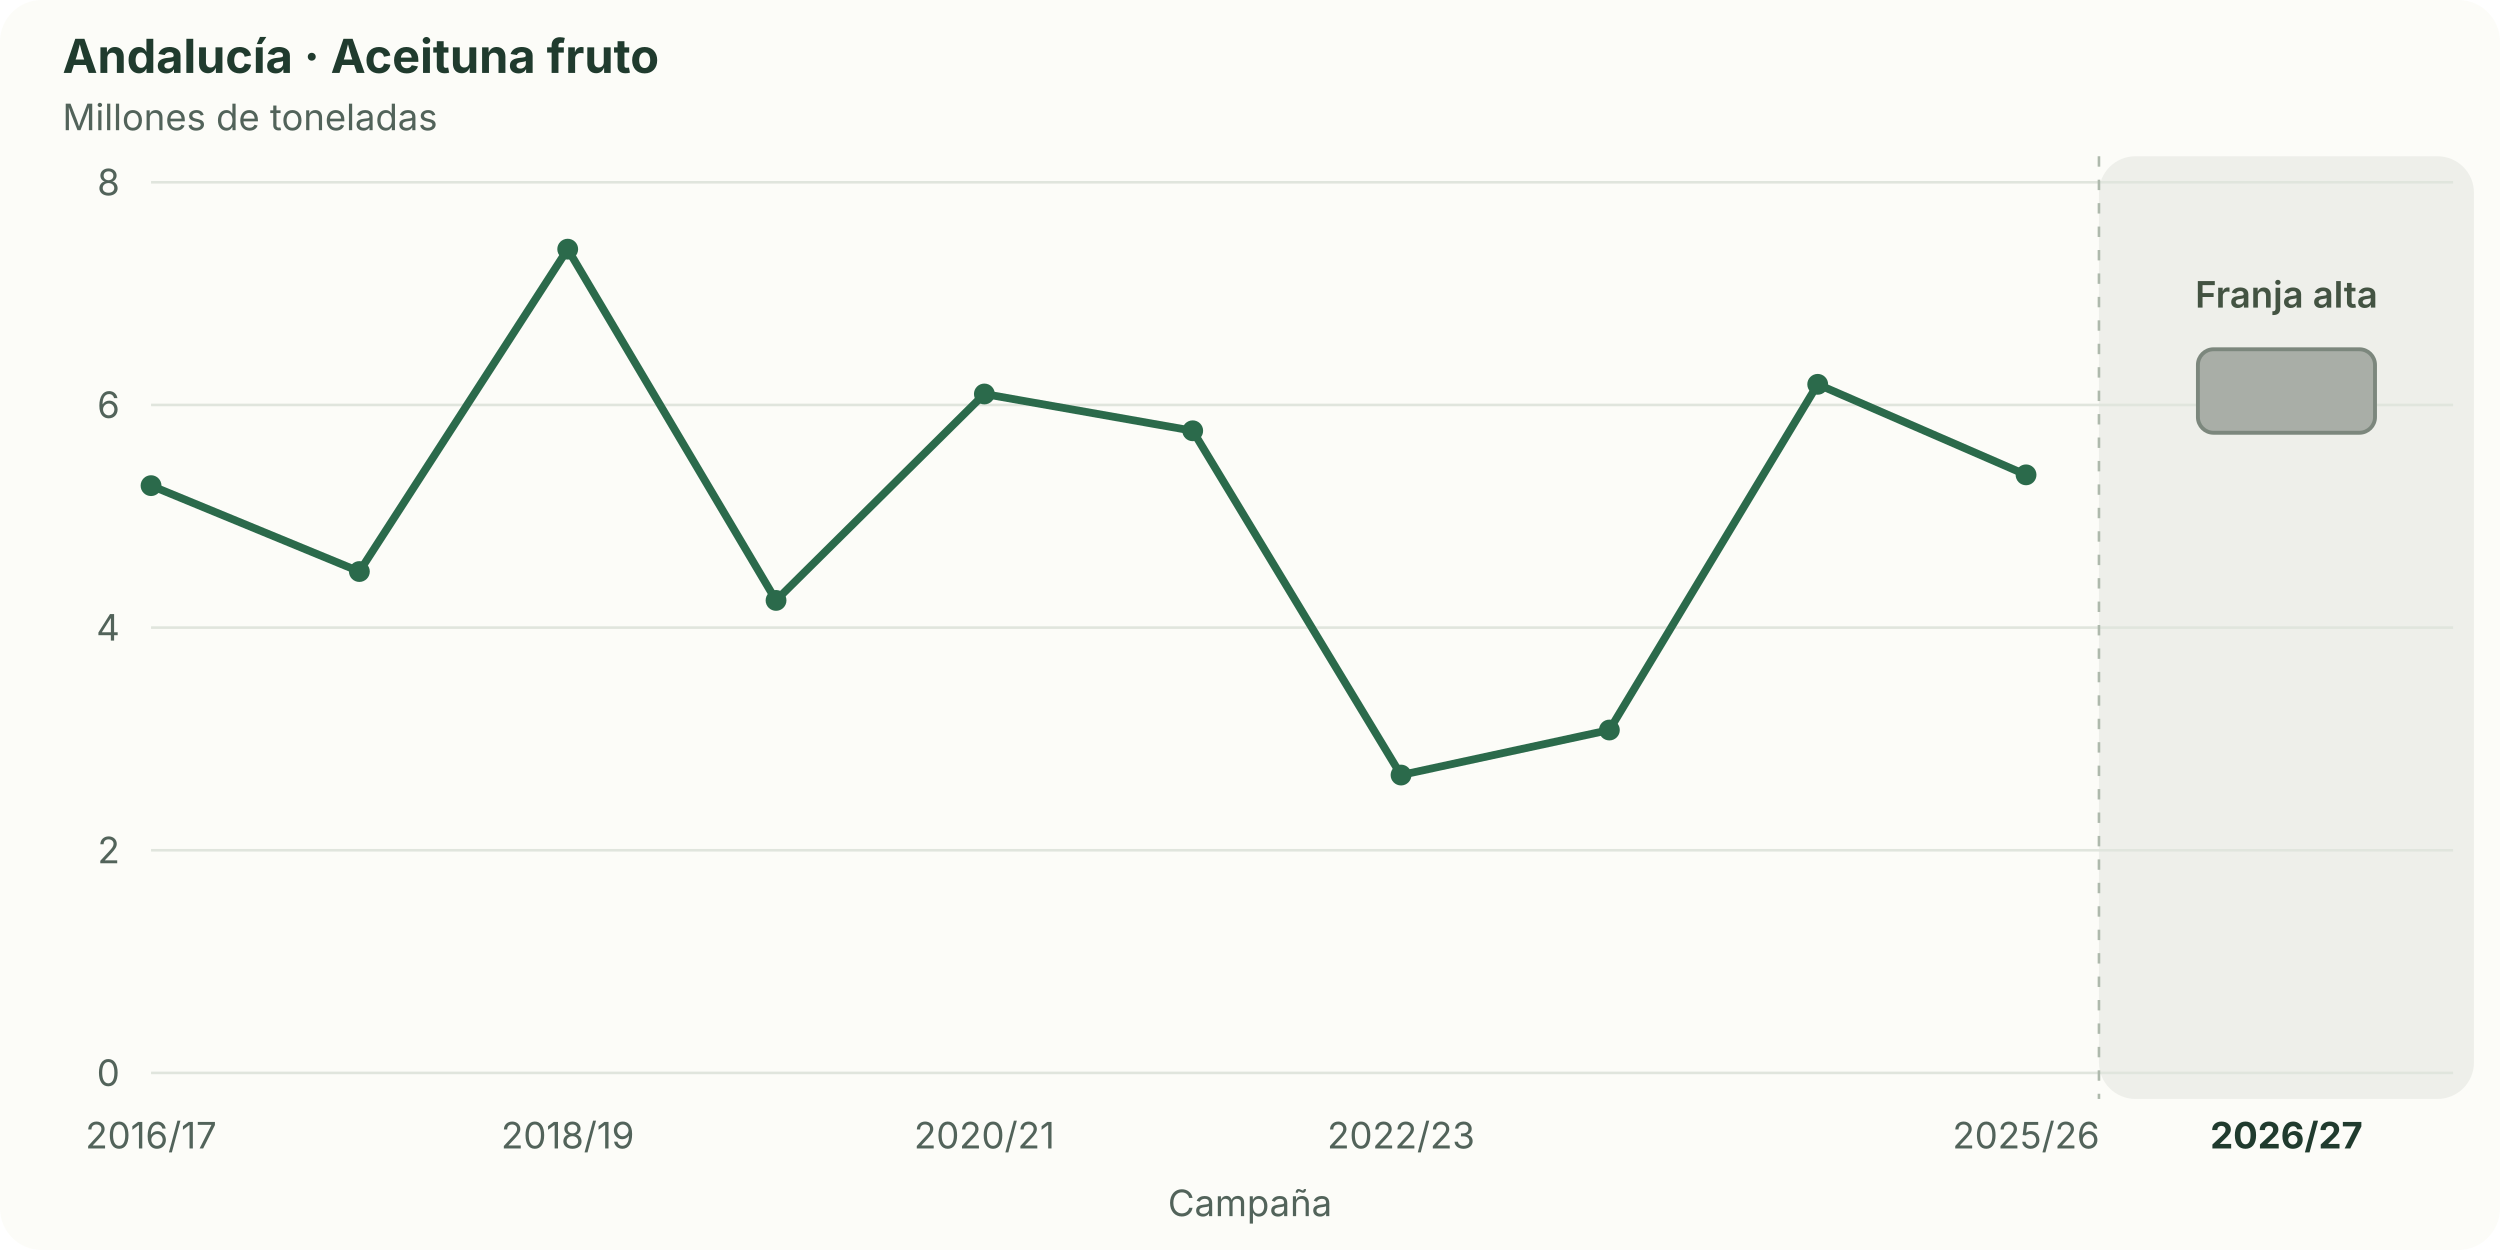
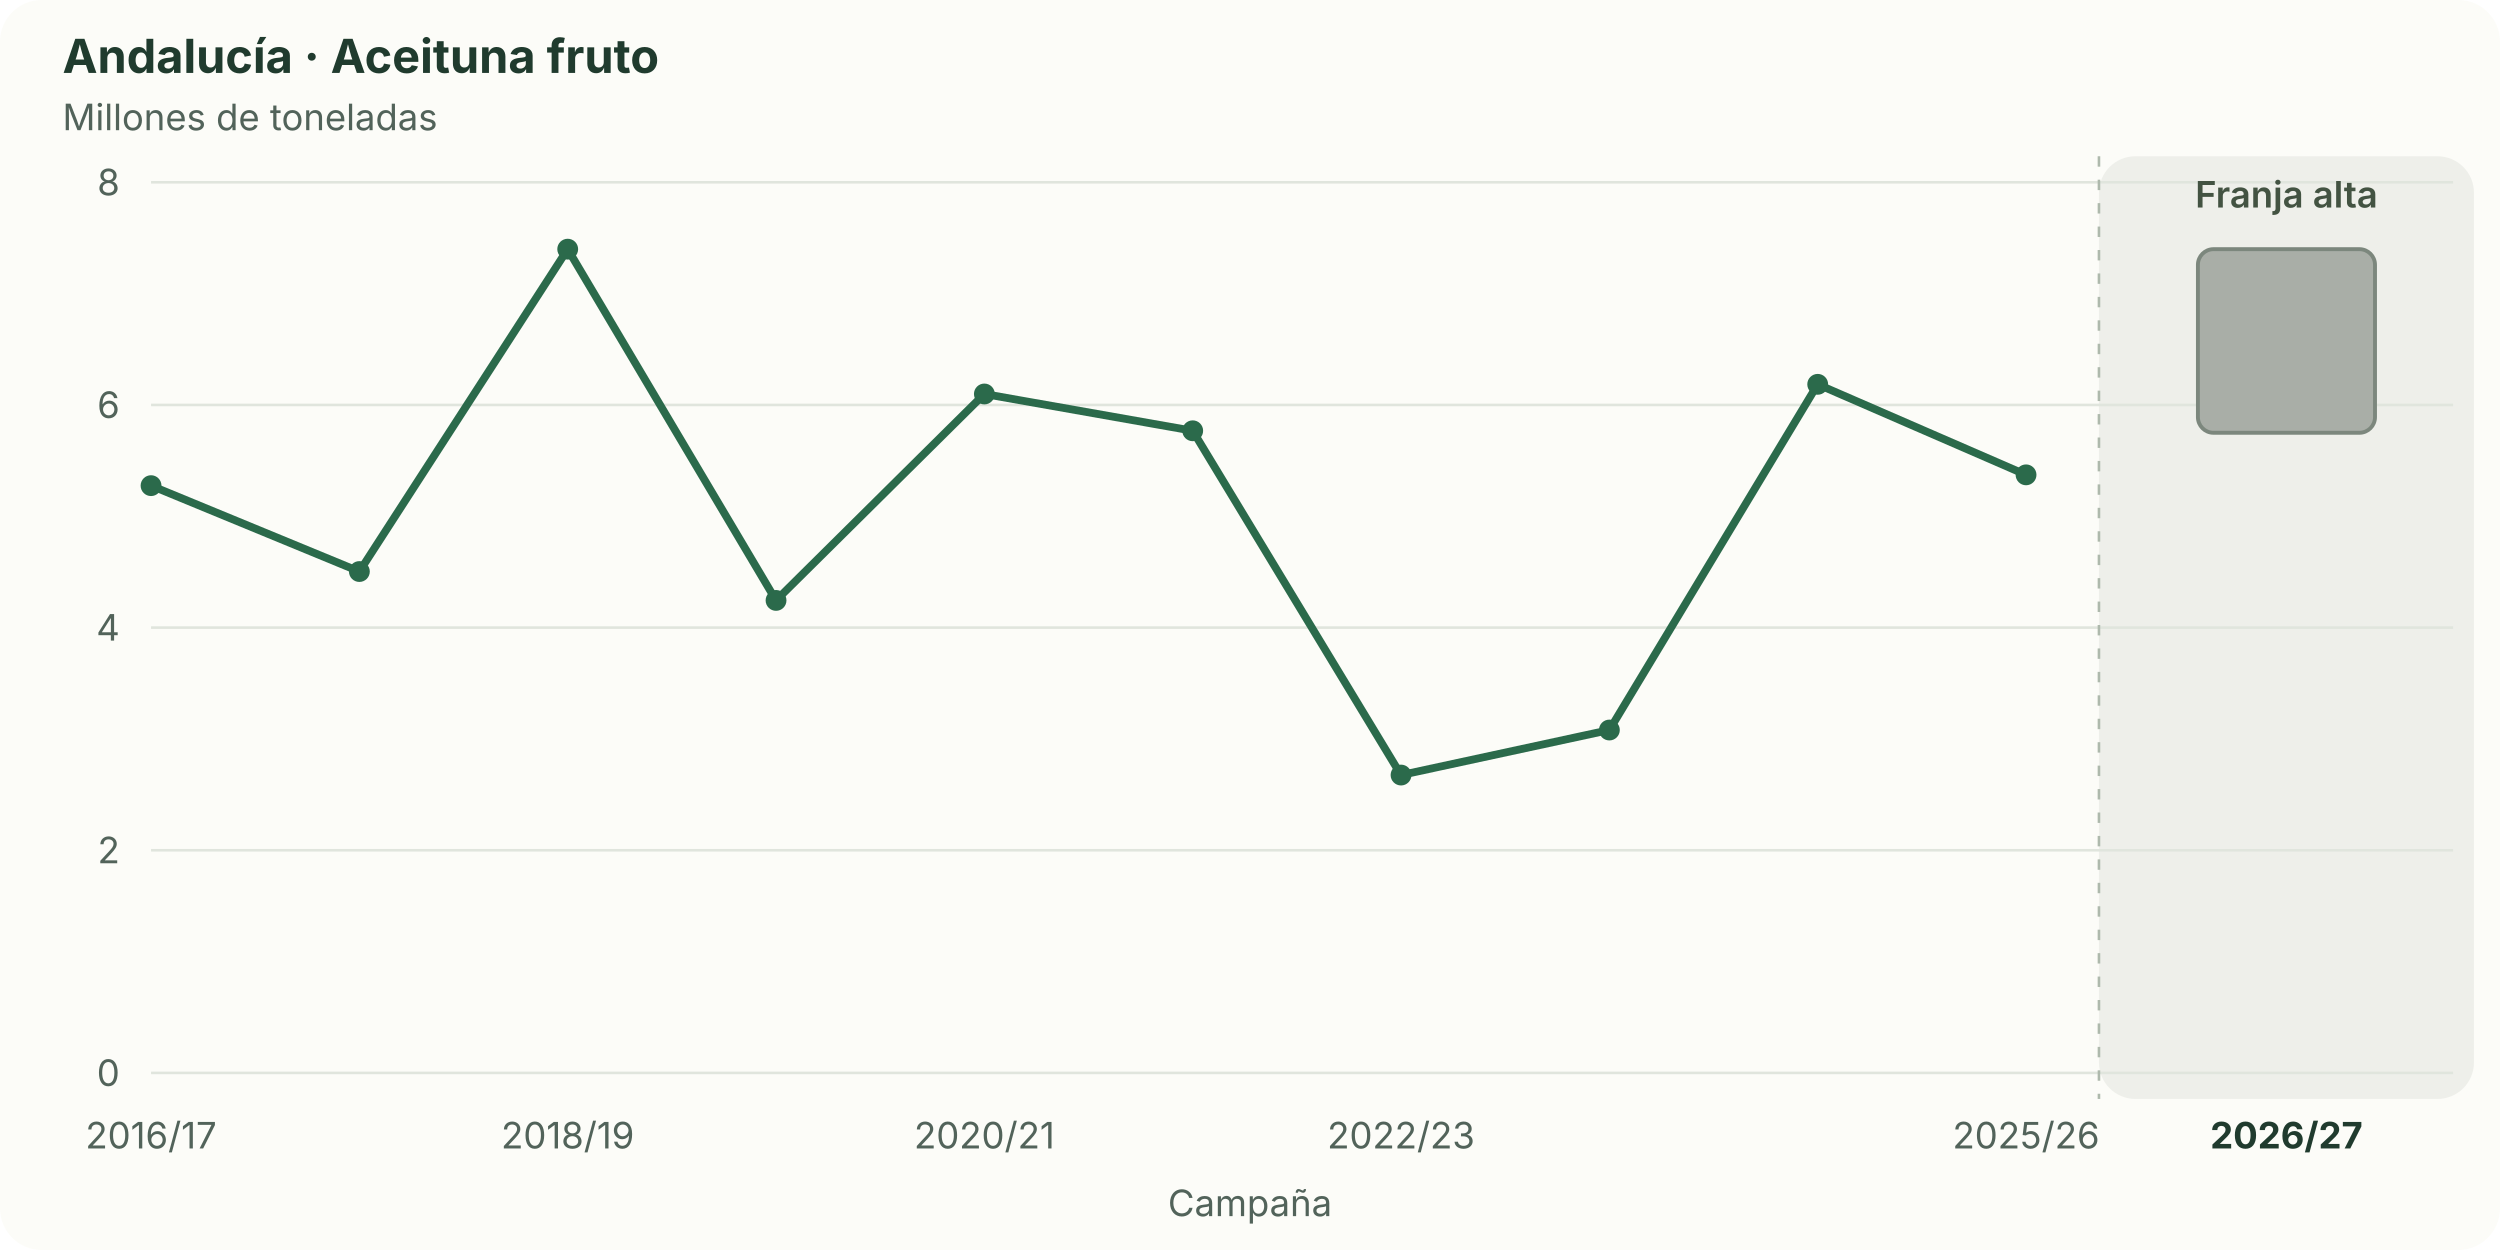
<svg xmlns="http://www.w3.org/2000/svg" viewBox="0 0 960 480" role="img" aria-labelledby="title desc">
  <style>text{font-family:system-ui,-apple-system,Segoe UI,sans-serif;fill:#52635a} .label{font-size:14px}.axis{font-size:14px}.heading{font-size:18px;font-weight:650;fill:#203b2e}</style>
  <rect width="100%" height="100%" fill="#fcfcf8" rx="16" />
  <text x="24" y="28" class="heading">Andalucía · Aceituna fruto</text>
  <text x="24" y="50" class="label">Millones de toneladas</text>
  <rect x="806" y="60" width="144" height="362" rx="14" fill="#eeefea" />
  <path d="M 58 412.00 H 942" stroke="#e0e5dd" stroke-width="1" />
  <text x="46" y="417.00" text-anchor="end" class="axis">0</text>
  <path d="M 58 326.50 H 942" stroke="#e0e5dd" stroke-width="1" />
  <text x="46" y="331.50" text-anchor="end" class="axis">2</text>
  <path d="M 58 241.00 H 942" stroke="#e0e5dd" stroke-width="1" />
  <text x="46" y="246.00" text-anchor="end" class="axis">4</text>
  <path d="M 58 155.50 H 942" stroke="#e0e5dd" stroke-width="1" />
  <text x="46" y="160.50" text-anchor="end" class="axis">6</text>
  <path d="M 58 70.00 H 942" stroke="#e0e5dd" stroke-width="1" />
  <text x="46" y="75.00" text-anchor="end" class="axis">8</text>
  <polyline points="58.00,186.49 138.00,219.47 218.00,95.68 298.00,230.56 378.00,151.29 458.00,165.42 538.00,297.62 618.00,280.33 698.00,147.58 778.00,182.34" fill="none" stroke="#2b6a4b" stroke-width="3" stroke-linejoin="round" stroke-linecap="round" />
  <circle cx="58.00" cy="186.49" r="4" fill="#2b6a4b" />
  <circle cx="138.00" cy="219.47" r="4" fill="#2b6a4b" />
  <circle cx="218.00" cy="95.68" r="4" fill="#2b6a4b" />
  <circle cx="298.00" cy="230.56" r="4" fill="#2b6a4b" />
  <circle cx="378.00" cy="151.29" r="4" fill="#2b6a4b" />
  <circle cx="458.00" cy="165.42" r="4" fill="#2b6a4b" />
  <circle cx="538.00" cy="297.62" r="4" fill="#2b6a4b" />
  <circle cx="618.00" cy="280.33" r="4" fill="#2b6a4b" />
  <circle cx="698.00" cy="147.58" r="4" fill="#2b6a4b" />
  <circle cx="778.00" cy="182.34" r="4" fill="#2b6a4b" />
  <text x="58.00" y="441" text-anchor="middle" class="axis">2016/17</text>
  <text x="218.00" y="441" text-anchor="middle" class="axis">2018/19</text>
  <text x="378.00" y="441" text-anchor="middle" class="axis">2020/21</text>
  <text x="538.00" y="441" text-anchor="middle" class="axis">2022/23</text>
  <text x="778.00" y="441" text-anchor="middle" class="axis">2025/26</text>
  <path d="M 806 60 V 422" stroke="#aeb9ac" stroke-dasharray="4 5" />
-   <rect x="844.0" y="134.12" width="68" height="32.06" rx="6" fill="#a9aea7" stroke="#7c877d" stroke-width="1.5" />
-   <text x="878.0" y="118.12" text-anchor="middle" class="label" style="font-weight:600;fill:#435342">Franja alta</text>
+   <rect x="844.0" y="95.68" width="68" height="70.51" rx="6" fill="#a9aea7" stroke="#7c877d" stroke-width="1.5" />
+   <text x="878.0" y="79.68" text-anchor="middle" class="label" style="font-weight:600;fill:#435342">Franja alta</text>
  <text x="878.0" y="441" text-anchor="middle" class="axis" style="font-weight:700;fill:#203b2e">2026/27</text>
  <text x="480.0" y="467" text-anchor="middle" class="label">Campaña</text>
</svg>
